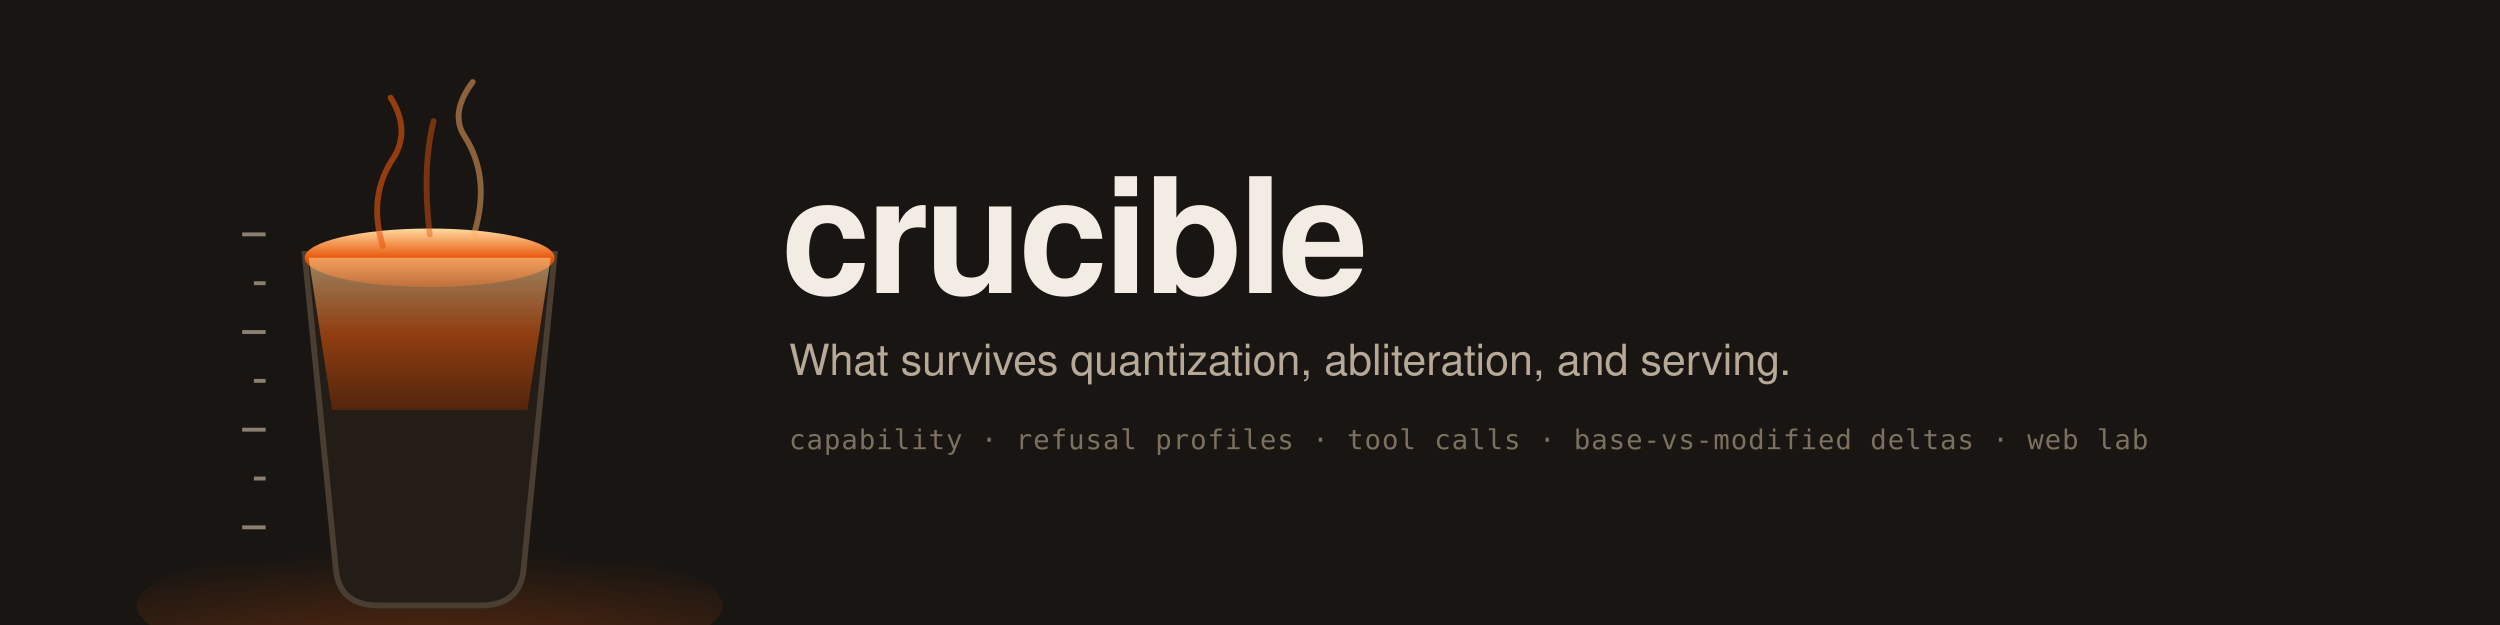
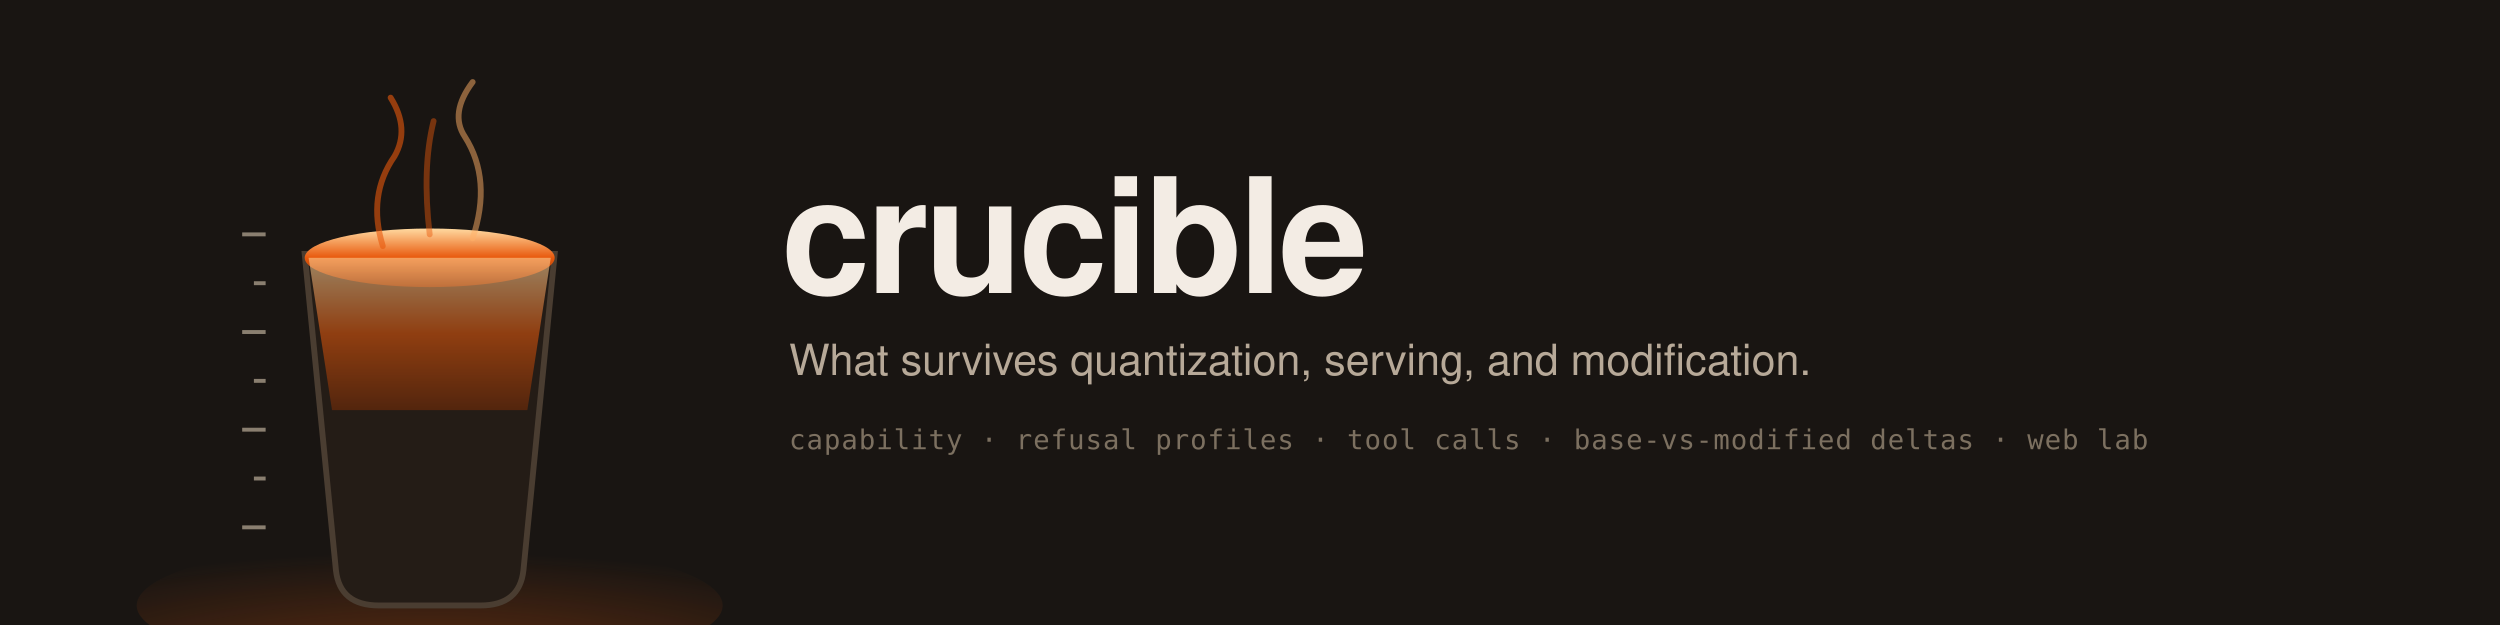
- <svg xmlns="http://www.w3.org/2000/svg" width="1280" height="320" viewBox="0 0 1280 320" role="img" aria-label="crucible - what survives quantization, abliteration, and serving">
+ <svg xmlns="http://www.w3.org/2000/svg" width="1280" height="320" viewBox="0 0 1280 320" role="img" aria-label="crucible - what survives quantization, serving, and modification">
  <defs>
    <linearGradient id="cr-melt" x1="0" y1="0" x2="0" y2="1">
      <stop offset="0" stop-color="#ffd9a0" />
      <stop offset="0.5" stop-color="#e8590c" />
      <stop offset="1" stop-color="#7a2c06" />
    </linearGradient>
    <radialGradient id="cr-heat" cx="0.5" cy="1" r="0.9">
      <stop offset="0" stop-color="#e8590c" stop-opacity="0.35" />
      <stop offset="1" stop-color="#e8590c" stop-opacity="0" />
    </radialGradient>
  </defs>
  <rect width="1280" height="320" fill="#191512" />
  <g transform="translate(150,60)">
    <ellipse cx="70" cy="250" rx="150" ry="34" fill="url(#cr-heat)" />
    <g stroke="#8a7f70" stroke-width="2" font-family="ui-monospace,Menlo,monospace">
      <line x1="-26" y1="60" x2="-14" y2="60" />
      <line x1="-26" y1="110" x2="-14" y2="110" />
      <line x1="-26" y1="160" x2="-14" y2="160" />
      <line x1="-26" y1="210" x2="-14" y2="210" />
      <line x1="-20" y1="85" x2="-14" y2="85" />
      <line x1="-20" y1="135" x2="-14" y2="135" />
      <line x1="-20" y1="185" x2="-14" y2="185" />
    </g>
    <path d="M6 70 L134 70 L118 232 Q116 250 96 250 L44 250 Q24 250 22 232 Z" fill="#241c16" stroke="#4a3d31" stroke-width="3" />
    <ellipse cx="70" cy="72" rx="64" ry="15" fill="url(#cr-melt)" />
    <ellipse cx="70" cy="70" rx="64" ry="14" fill="#241c16" opacity="0.0" />
    <path d="M8 72 L132 72 L120 150 L20 150 Z" fill="url(#cr-melt)" opacity="0.55" />
    <path d="M46 66 q-8 -26 6 -46 q8 -14 -2 -30" fill="none" stroke="#e8590c" stroke-width="3" stroke-linecap="round" opacity="0.6" />
    <path d="M92 62 q10 -30 -4 -52 q-8 -12 4 -28" fill="none" stroke="#ffb066" stroke-width="3" stroke-linecap="round" opacity="0.5" />
    <path d="M70 60 q-4 -34 2 -58" fill="none" stroke="#e8590c" stroke-width="3" stroke-linecap="round" opacity="0.45" />
  </g>
  <g transform="translate(400,0)">
    <text x="0" y="150" font-family="-apple-system,'Segoe UI',Helvetica,Arial,sans-serif" font-size="82" font-weight="800" letter-spacing="-2" fill="#f3ece4">crucible</text>
-     <text x="4" y="192" font-family="-apple-system,'Segoe UI',Helvetica,Arial,sans-serif" font-size="22" fill="#b7a998">What survives quantization, abliteration, and serving.</text>
+     <text x="4" y="192" font-family="-apple-system,'Segoe UI',Helvetica,Arial,sans-serif" font-size="22" fill="#b7a998">What survives quantization, serving, and modification.</text>
    <text x="4" y="230" font-family="ui-monospace,'SF Mono',Menlo,Consolas,monospace" font-size="14" fill="#7c7060" letter-spacing="0.5">capability · refusal profiles · tool calls · base-vs-modified deltas · web lab</text>
  </g>
</svg>
